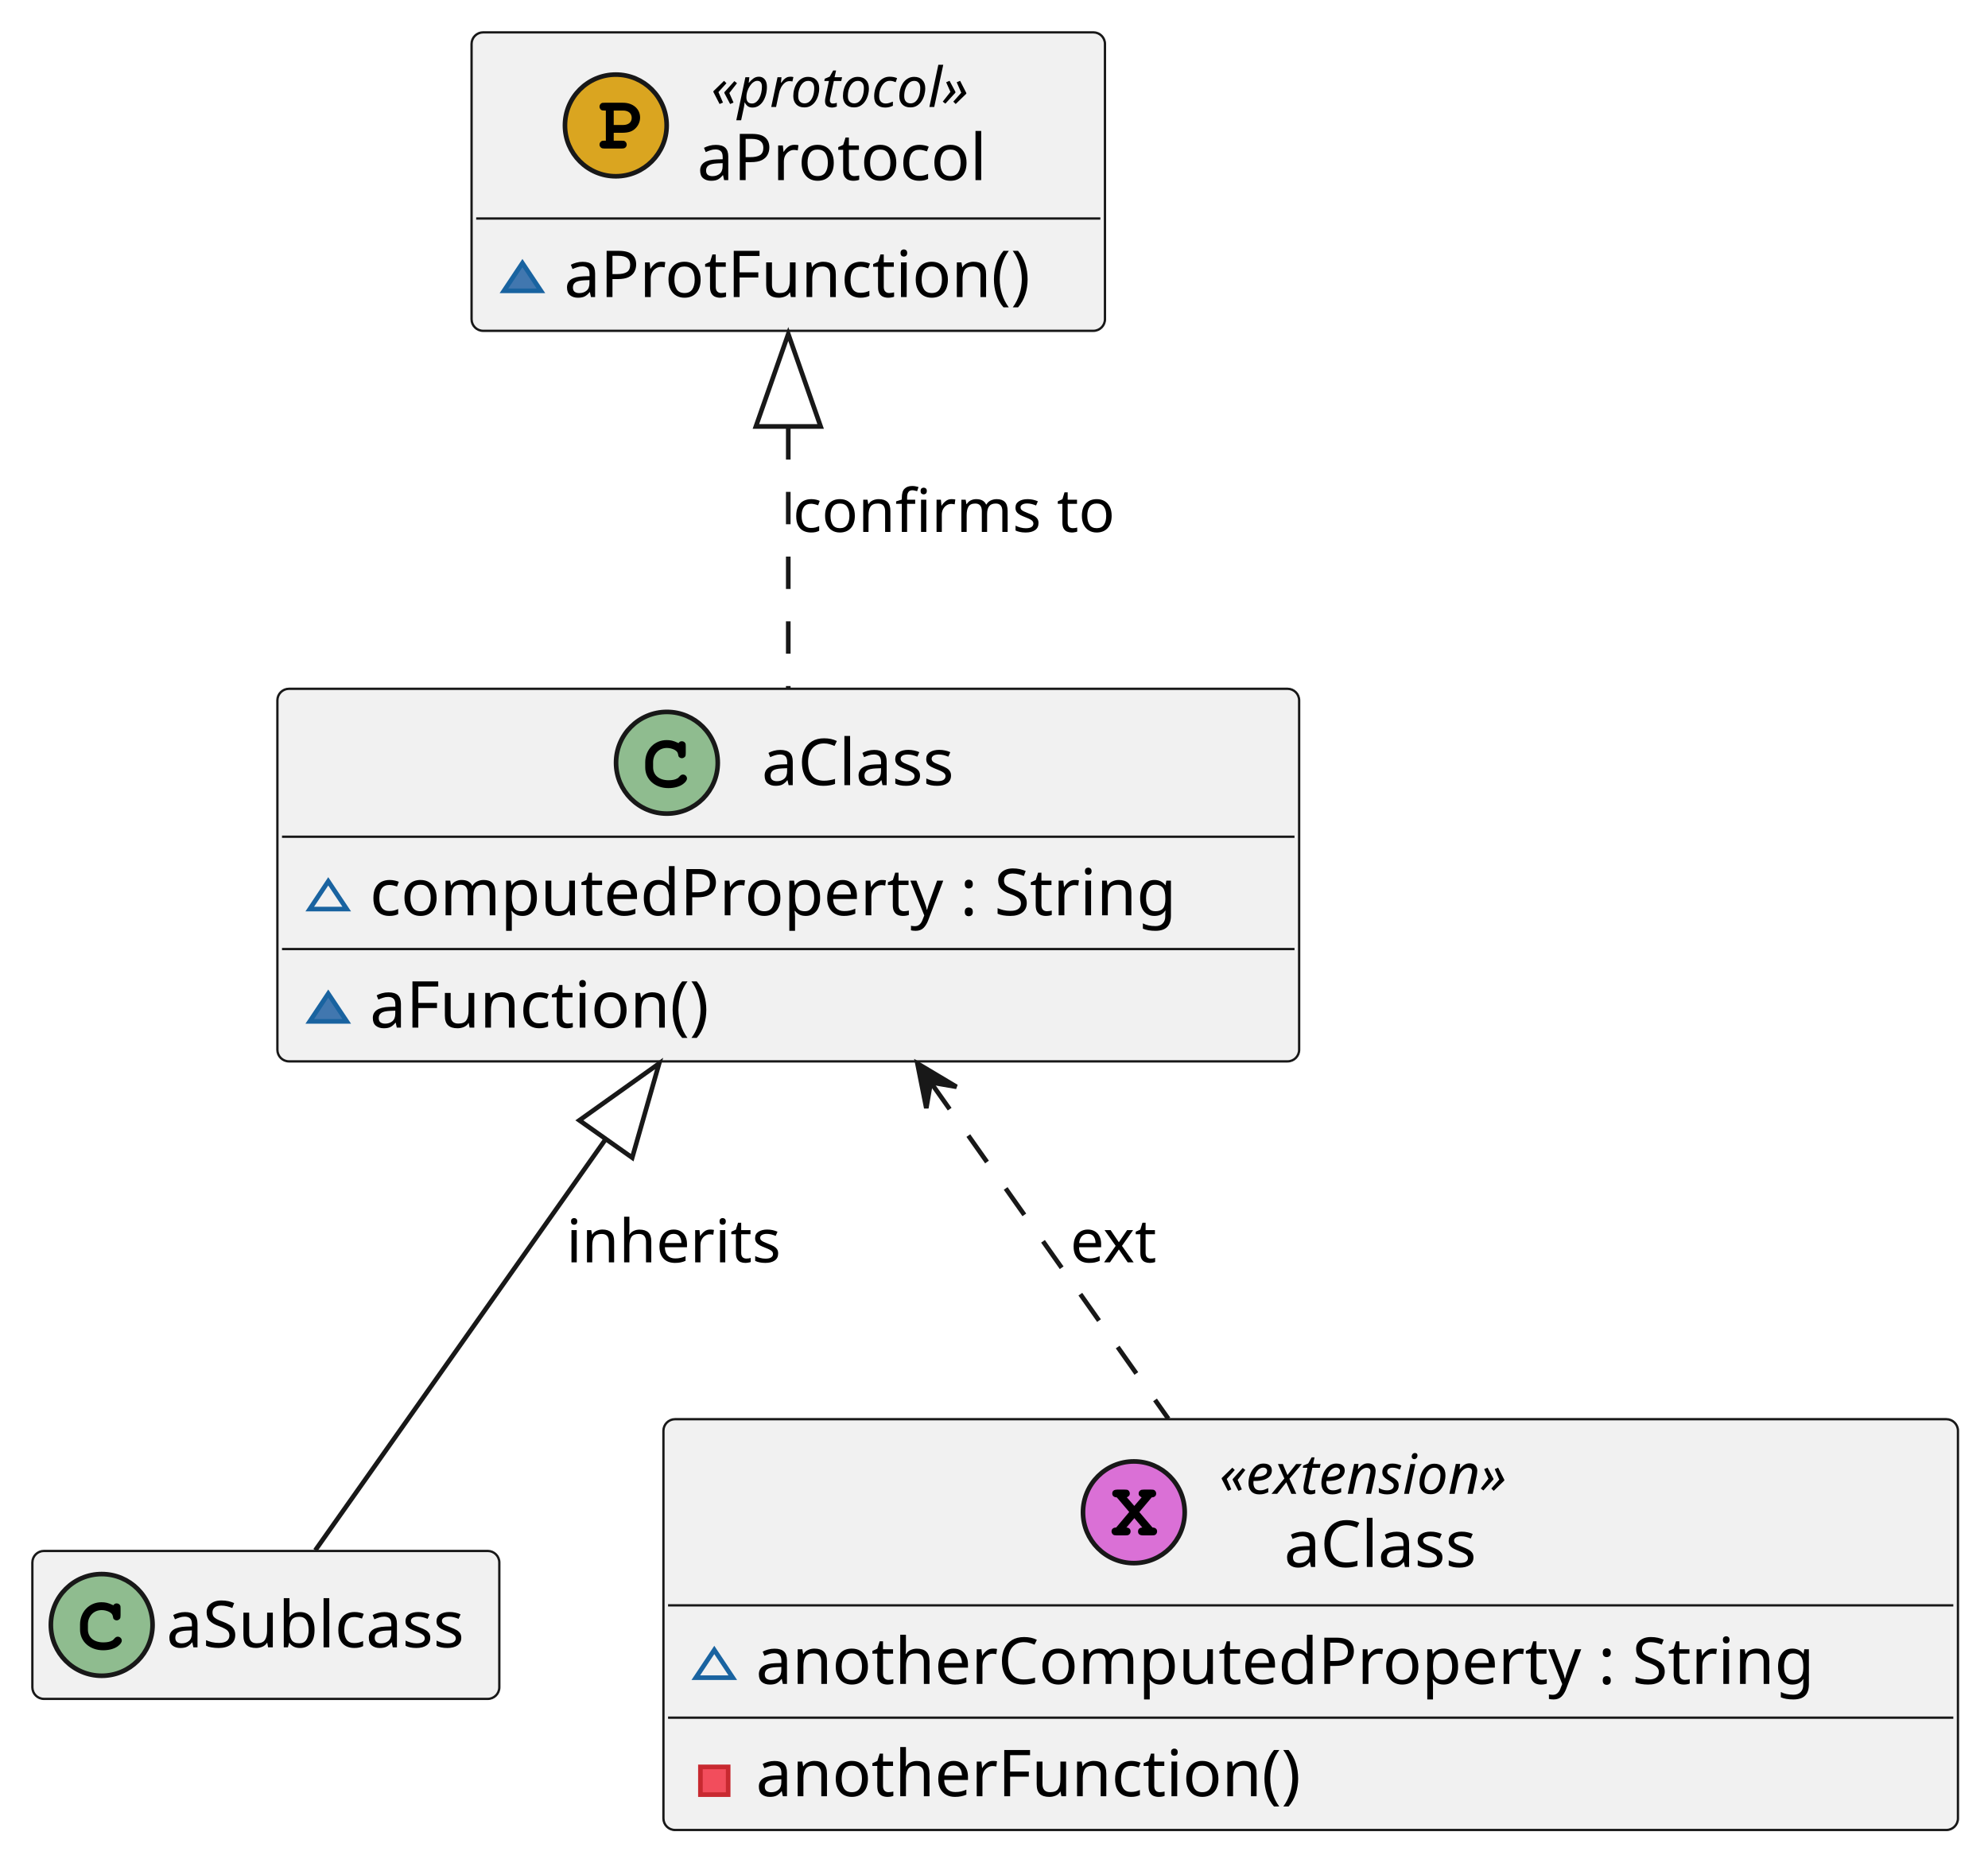
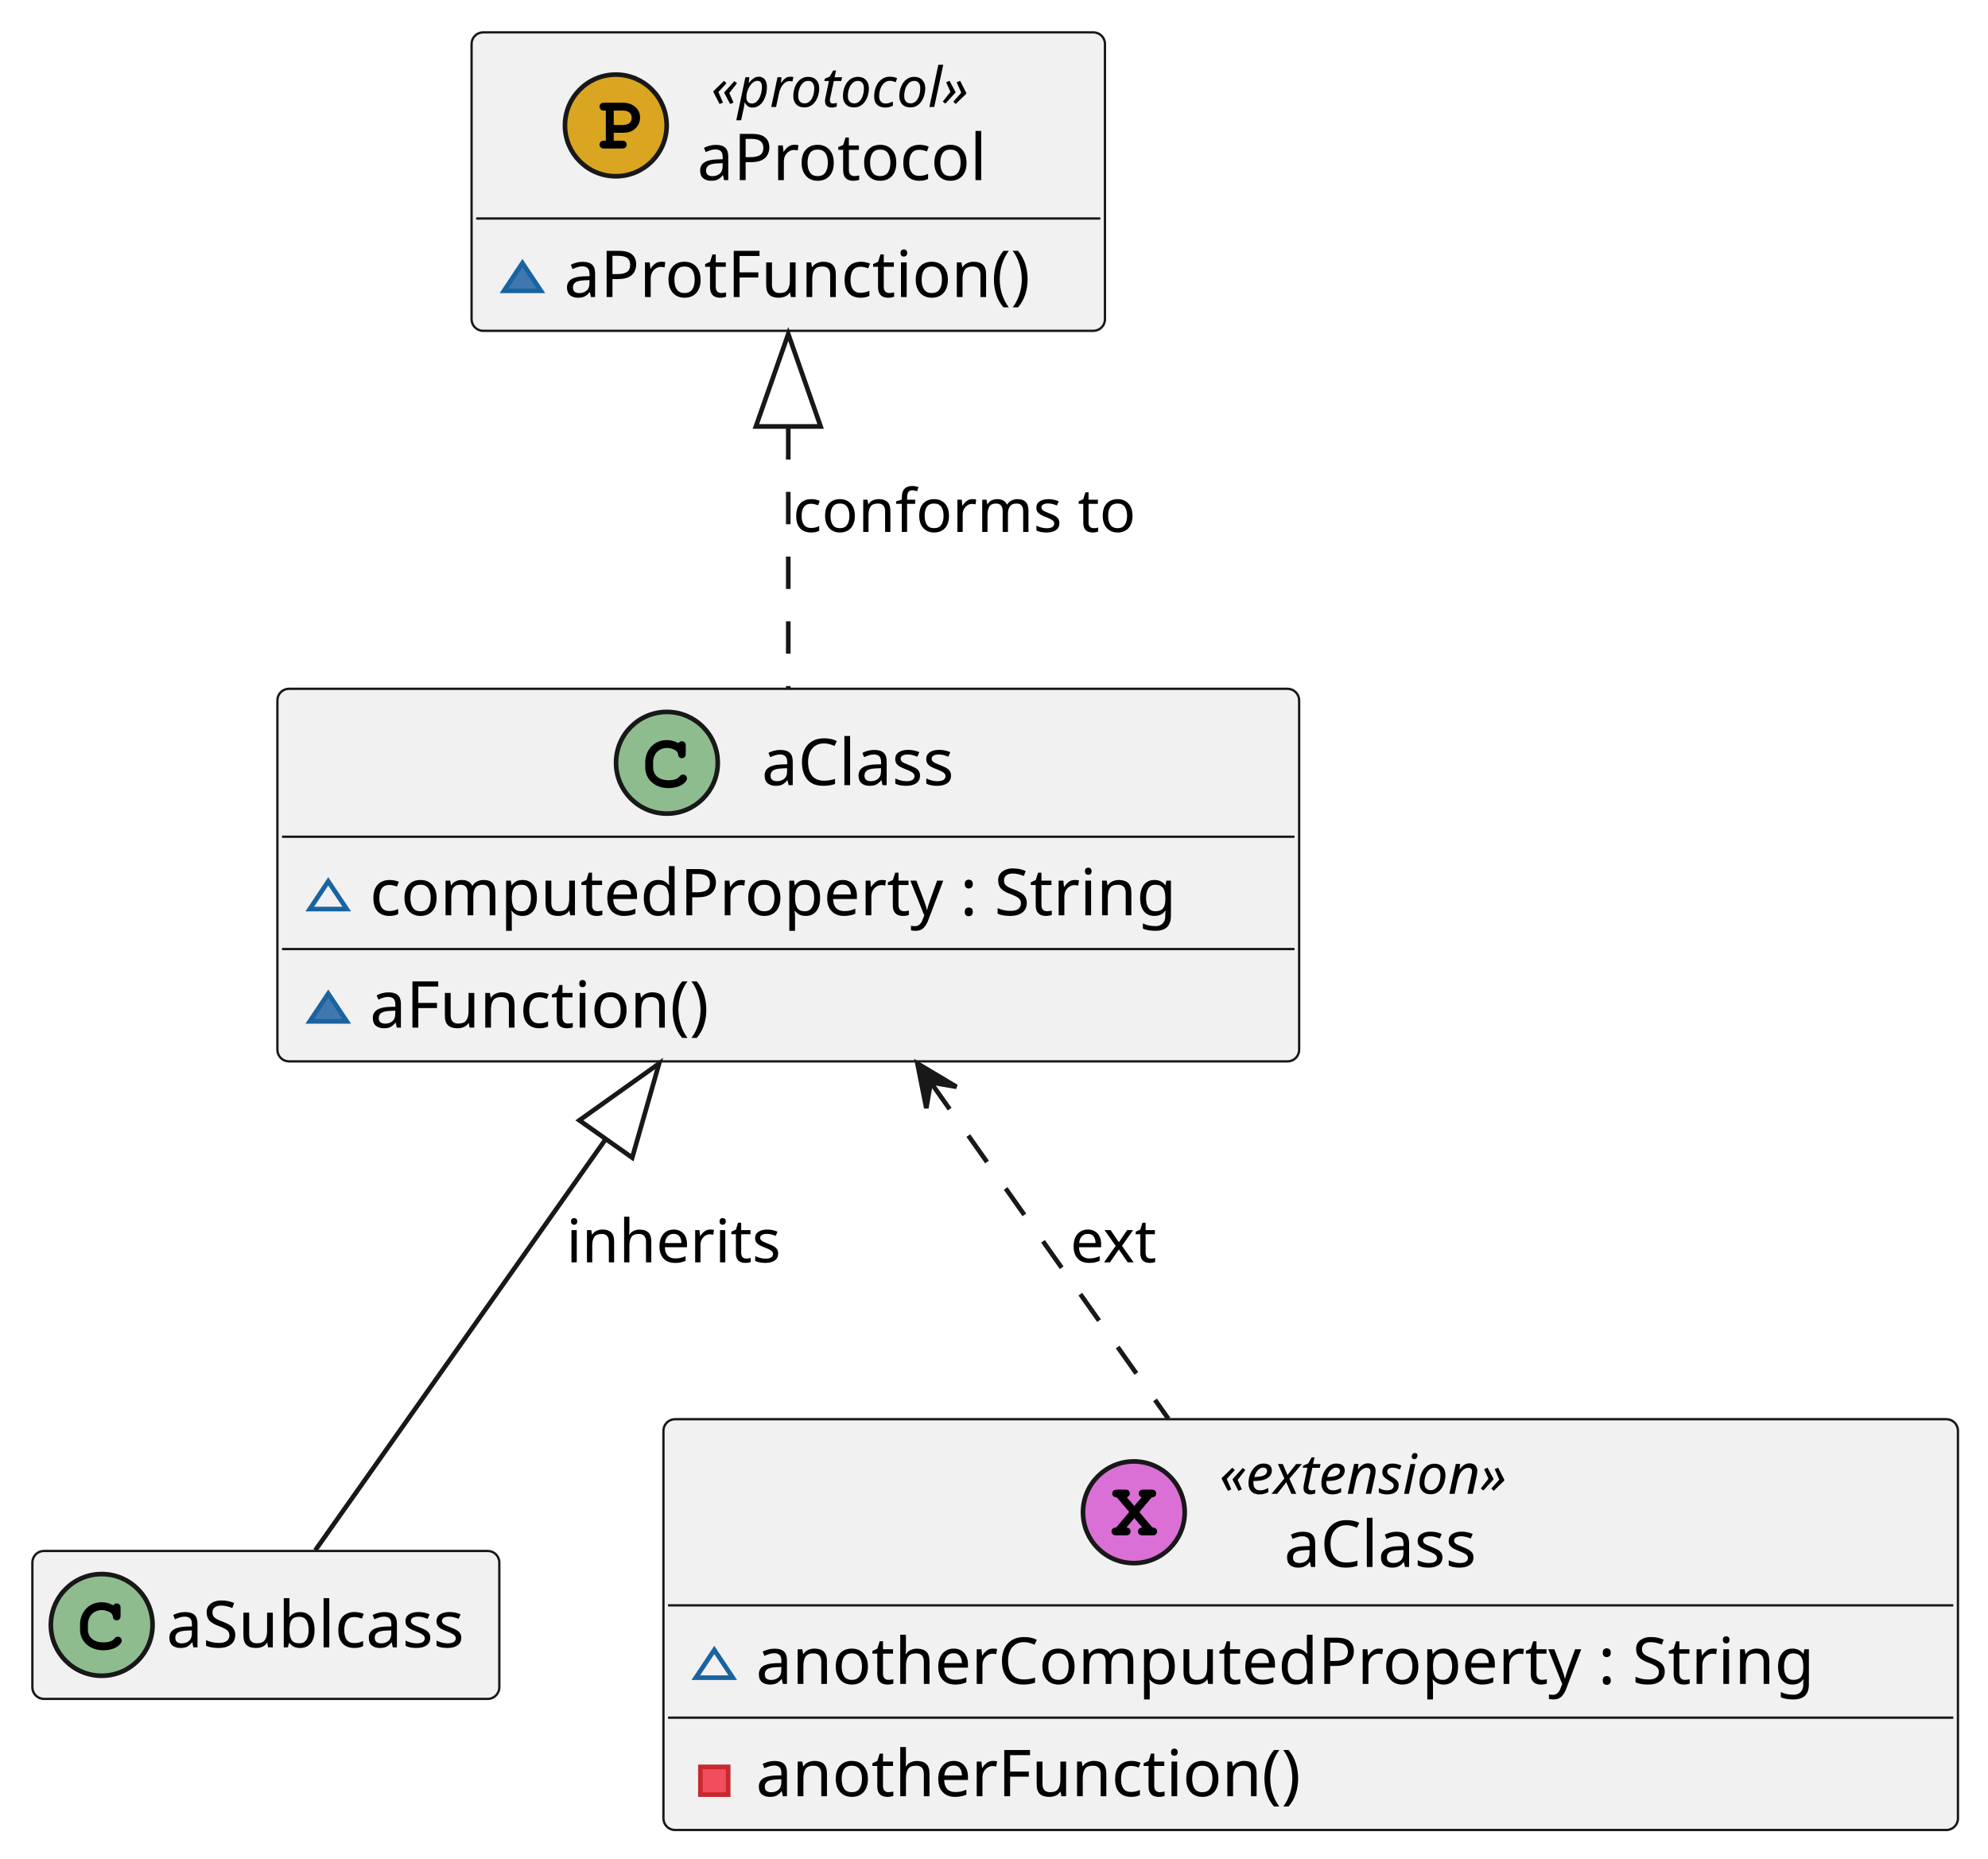
<svg xmlns="http://www.w3.org/2000/svg" contentStyleType="text/css" height="402px" preserveAspectRatio="none" style="width:430px;height:402px;background:#FFFFFF;" version="1.1" viewBox="0 0 430 402" width="430px" zoomAndPan="magnify">
  <defs />
  <g>
    <g id="elem_aProtocol">
      <rect codeLine="7" fill="#F1F1F1" height="64.562" id="aProtocol" rx="2.5" ry="2.5" style="stroke:#181818;stroke-width:0.5;" width="137" x="102" y="7" />
      <ellipse cx="133.2" cy="27.133" fill="#DAA520" rx="11" ry="11" style="stroke:#181818;stroke-width:1.0;" />
      <path d="M132.747,28.727 L134.419,28.727 C135.997,28.727 136.841,28.445 137.591,27.617 C138.137,27.023 138.45,26.211 138.45,25.43 C138.45,23.555 136.919,22.227 134.747,22.227 L130.794,22.227 C130.356,22.227 130.231,22.242 130.075,22.336 C129.825,22.492 129.669,22.789 129.669,23.07 C129.669,23.32 129.809,23.602 130.028,23.773 C130.184,23.883 130.372,23.914 130.794,23.914 L131.044,23.914 L131.044,30.43 L130.794,30.43 C130.387,30.43 130.231,30.445 130.075,30.555 C129.825,30.711 129.669,30.992 129.669,31.289 C129.669,31.539 129.809,31.805 130.028,31.961 C130.169,32.086 130.403,32.133 130.794,32.133 L134.434,32.133 C134.778,32.133 135.028,32.086 135.137,32.008 C135.403,31.867 135.559,31.57 135.559,31.289 C135.559,31.008 135.419,30.758 135.2,30.586 C135.028,30.461 134.887,30.43 134.434,30.43 L132.747,30.43 L132.747,28.727 Z M132.747,23.914 L134.747,23.914 C135.934,23.914 136.637,24.523 136.637,25.492 C136.637,26.445 135.934,27.039 134.747,27.039 L132.747,27.039 L132.747,23.914 Z " fill="#000000" />
      <text fill="#000000" font-family="sans-serif" font-size="12" font-style="italic" lengthAdjust="spacing" textLength="63" x="153.8" y="23.139">«protocol»</text>
      <text fill="#000000" font-family="sans-serif" font-size="14" lengthAdjust="spacing" textLength="69" x="150.8" y="38.964">aProtocol</text>
      <line style="stroke:#181818;stroke-width:0.5;" x1="103" x2="238" y1="47.266" y2="47.266" />
      <polygon fill="#4177AF" points="113,56.914,109,62.914,117,62.914" style="stroke:#1963A0;stroke-width:1.0;" />
      <text fill="#000000" font-family="sans-serif" font-size="14" lengthAdjust="spacing" textLength="111" x="122" y="64.261">aProtFunction()</text>
    </g>
    <g id="elem_aSublcass">
      <rect codeLine="10" fill="#F1F1F1" height="32" id="aSublcass" rx="2.5" ry="2.5" style="stroke:#181818;stroke-width:0.5;" width="101" x="7" y="335.5" />
      <ellipse cx="22" cy="351.5" fill="#8FBC8F" rx="11" ry="11" style="stroke:#181818;stroke-width:1.0;" />
      <path d="M24.344,347.172 C23.406,346.734 22.812,346.594 21.938,346.594 C19.312,346.594 17.312,348.672 17.312,351.391 L17.312,352.516 C17.312,355.094 19.422,356.984 22.312,356.984 C23.531,356.984 24.688,356.688 25.438,356.141 C26.016,355.734 26.344,355.281 26.344,354.891 C26.344,354.438 25.953,354.047 25.484,354.047 C25.266,354.047 25.062,354.125 24.875,354.312 C24.422,354.797 24.422,354.797 24.234,354.891 C23.812,355.156 23.125,355.281 22.359,355.281 C20.312,355.281 19.016,354.188 19.016,352.484 L19.016,351.391 C19.016,349.609 20.266,348.297 22,348.297 C22.578,348.297 23.188,348.453 23.656,348.703 C24.141,348.984 24.312,349.203 24.406,349.609 C24.469,350.016 24.5,350.141 24.641,350.266 C24.781,350.406 25.016,350.516 25.234,350.516 C25.5,350.516 25.766,350.375 25.938,350.156 C26.047,350 26.078,349.812 26.078,349.391 L26.078,347.969 C26.078,347.531 26.062,347.406 25.969,347.25 C25.812,346.984 25.531,346.844 25.234,346.844 C24.938,346.844 24.734,346.938 24.516,347.25 L24.344,347.172 Z " fill="#000000" />
      <text fill="#000000" font-family="sans-serif" font-size="14" lengthAdjust="spacing" textLength="69" x="36" y="356.347">aSublcass</text>
    </g>
    <g id="elem_aClass">
      <rect codeLine="12" fill="#F1F1F1" height="80.594" id="aClass" rx="2.5" ry="2.5" style="stroke:#181818;stroke-width:0.5;" width="221" x="60" y="149" />
      <ellipse cx="144.25" cy="165" fill="#8FBC8F" rx="11" ry="11" style="stroke:#181818;stroke-width:1.0;" />
      <path d="M146.594,160.672 C145.656,160.234 145.062,160.094 144.188,160.094 C141.562,160.094 139.562,162.172 139.562,164.891 L139.562,166.016 C139.562,168.594 141.672,170.484 144.562,170.484 C145.781,170.484 146.938,170.188 147.688,169.641 C148.266,169.234 148.594,168.781 148.594,168.391 C148.594,167.938 148.203,167.547 147.734,167.547 C147.516,167.547 147.312,167.625 147.125,167.812 C146.672,168.297 146.672,168.297 146.484,168.391 C146.062,168.656 145.375,168.781 144.609,168.781 C142.562,168.781 141.266,167.688 141.266,165.984 L141.266,164.891 C141.266,163.109 142.516,161.797 144.25,161.797 C144.828,161.797 145.438,161.953 145.906,162.203 C146.391,162.484 146.562,162.703 146.656,163.109 C146.719,163.516 146.75,163.641 146.891,163.766 C147.031,163.906 147.266,164.016 147.484,164.016 C147.75,164.016 148.016,163.875 148.188,163.656 C148.297,163.5 148.328,163.312 148.328,162.891 L148.328,161.469 C148.328,161.031 148.312,160.906 148.219,160.75 C148.062,160.484 147.781,160.344 147.484,160.344 C147.188,160.344 146.984,160.438 146.766,160.75 L146.594,160.672 Z " fill="#000000" />
      <text fill="#000000" font-family="sans-serif" font-size="14" lengthAdjust="spacing" textLength="44" x="164.75" y="169.847">aClass</text>
      <line style="stroke:#181818;stroke-width:0.5;" x1="61" x2="280" y1="181" y2="181" />
      <polygon fill="none" points="71,190.648,67,196.648,75,196.648" style="stroke:#1963A0;stroke-width:1.0;" />
      <text fill="#000000" font-family="sans-serif" font-size="14" lengthAdjust="spacing" textLength="195" x="80" y="197.995">computedProperty : String</text>
      <line style="stroke:#181818;stroke-width:0.5;" x1="61" x2="280" y1="205.297" y2="205.297" />
      <polygon fill="#4177AF" points="71,214.945,67,220.945,75,220.945" style="stroke:#1963A0;stroke-width:1.0;" />
      <text fill="#000000" font-family="sans-serif" font-size="14" lengthAdjust="spacing" textLength="80" x="80" y="222.292">aFunction()</text>
    </g>
    <g id="elem_aClass0">
      <rect codeLine="16" fill="#F1F1F1" height="88.859" id="aClass0" rx="2.5" ry="2.5" style="stroke:#181818;stroke-width:0.5;" width="280" x="143.5" y="307" />
      <ellipse cx="245.25" cy="327.133" fill="#DA70D6" rx="11" ry="11" style="stroke:#181818;stroke-width:1.0;" />
      <path d="M246.438,327.086 L249.109,323.914 C249.703,323.898 250.078,323.602 250.078,323.07 C250.078,322.805 249.953,322.539 249.719,322.367 C249.547,322.258 249.406,322.227 248.953,322.227 L247.422,322.227 C247.047,322.227 246.781,322.273 246.641,322.398 C246.422,322.539 246.281,322.82 246.281,323.07 C246.281,323.445 246.453,323.664 246.938,323.898 L245.344,325.758 L243.734,323.898 C244.234,323.664 244.375,323.445 244.375,323.07 C244.375,322.805 244.25,322.539 244.031,322.367 C243.859,322.258 243.719,322.227 243.234,322.227 L241.688,322.227 C241.578,322.227 241.562,322.227 241.359,322.258 C240.859,322.305 240.578,322.617 240.578,323.07 C240.578,323.586 240.938,323.883 241.562,323.914 L244.25,327.07 L241.422,330.43 C240.797,330.43 240.422,330.758 240.422,331.289 C240.422,331.555 240.562,331.805 240.781,331.977 C240.938,332.086 241.141,332.133 241.547,332.133 L243.422,332.133 C243.781,332.133 244,332.102 244.141,332.008 C244.391,331.867 244.547,331.57 244.547,331.289 C244.547,330.773 244.219,330.461 243.641,330.43 L245.359,328.398 L247.078,330.43 C246.484,330.461 246.156,330.773 246.156,331.289 C246.156,331.852 246.516,332.133 247.266,332.133 L249.156,332.133 C249.516,332.133 249.734,332.102 249.875,332.008 C250.125,331.867 250.281,331.57 250.281,331.289 C250.281,330.758 249.922,330.445 249.281,330.43 L246.438,327.086 Z " fill="#000000" />
      <text fill="#000000" font-family="sans-serif" font-size="12" font-style="italic" lengthAdjust="spacing" textLength="72" x="263.75" y="323.139">«extension»</text>
      <text fill="#000000" font-family="sans-serif" font-size="14" lengthAdjust="spacing" textLength="44" x="277.75" y="338.964">aClass</text>
      <line style="stroke:#181818;stroke-width:0.5;" x1="144.5" x2="422.5" y1="347.266" y2="347.266" />
      <polygon fill="none" points="154.5,356.914,150.5,362.914,158.5,362.914" style="stroke:#1963A0;stroke-width:1.0;" />
      <text fill="#000000" font-family="sans-serif" font-size="14" lengthAdjust="spacing" textLength="254" x="163.5" y="364.261">anotherComputedProperty : String</text>
      <line style="stroke:#181818;stroke-width:0.5;" x1="144.5" x2="422.5" y1="371.562" y2="371.562" />
      <rect fill="#F24D5C" height="6" style="stroke:#C82930;stroke-width:1.0;" width="6" x="151.5" y="382.211" />
      <text fill="#000000" font-family="sans-serif" font-size="14" lengthAdjust="spacing" textLength="129" x="163.5" y="388.558">anotherFunction()</text>
    </g>
    <g id="link_aClass_aSublcass">
      <path codeLine="20" d="M131.014,246.409 C108.716,277.982 82.518,315.076 68.194,335.358 " fill="none" id="aClass-backto-aSublcass" style="stroke:#181818;stroke-width:1.0;" />
      <polygon fill="none" points="125.312,242.349,142.567,230.051,136.747,250.425,125.312,242.349" style="stroke:#181818;stroke-width:1.0;" />
      <text fill="#000000" font-family="sans-serif" font-size="13" lengthAdjust="spacing" textLength="47" x="122.5" y="273.067">inherits</text>
    </g>
    <g id="link_aProtocol_aClass">
      <path codeLine="21" d="M170.5,92.404 C170.5,110.951 170.5,131.536 170.5,148.881 " fill="none" id="aProtocol-backto-aClass" style="stroke:#181818;stroke-width:1.0;stroke-dasharray:7.0,7.0;" />
      <polygon fill="none" points="163.5,92.25,170.5,72.25,177.5,92.25,163.5,92.25" style="stroke:#181818;stroke-width:1.0;" />
-       <text fill="#000000" font-family="sans-serif" font-size="13" lengthAdjust="spacing" textLength="73" x="171.5" y="115.067">confirms to</text>
+       <text fill="#000000" font-family="sans-serif" font-size="13" lengthAdjust="spacing" textLength="73" x="171.5" y="115.067">conforms to</text>
    </g>
    <g id="link_aClass_aClass0">
      <path codeLine="22" d="M201.371,234.212 C217.334,256.814 236.76,284.32 252.711,306.905 " fill="none" id="aClass-backto-aClass0" style="stroke:#181818;stroke-width:1.0;stroke-dasharray:7.0,7.0;" />
      <polygon fill="#181818" points="198.433,230.051,200.357,239.71,201.317,234.135,206.892,235.095,198.433,230.051" style="stroke:#181818;stroke-width:1.0;" />
      <text fill="#000000" font-family="sans-serif" font-size="13" lengthAdjust="spacing" textLength="21" x="231.5" y="273.067">ext</text>
    </g>
  </g>
</svg>
